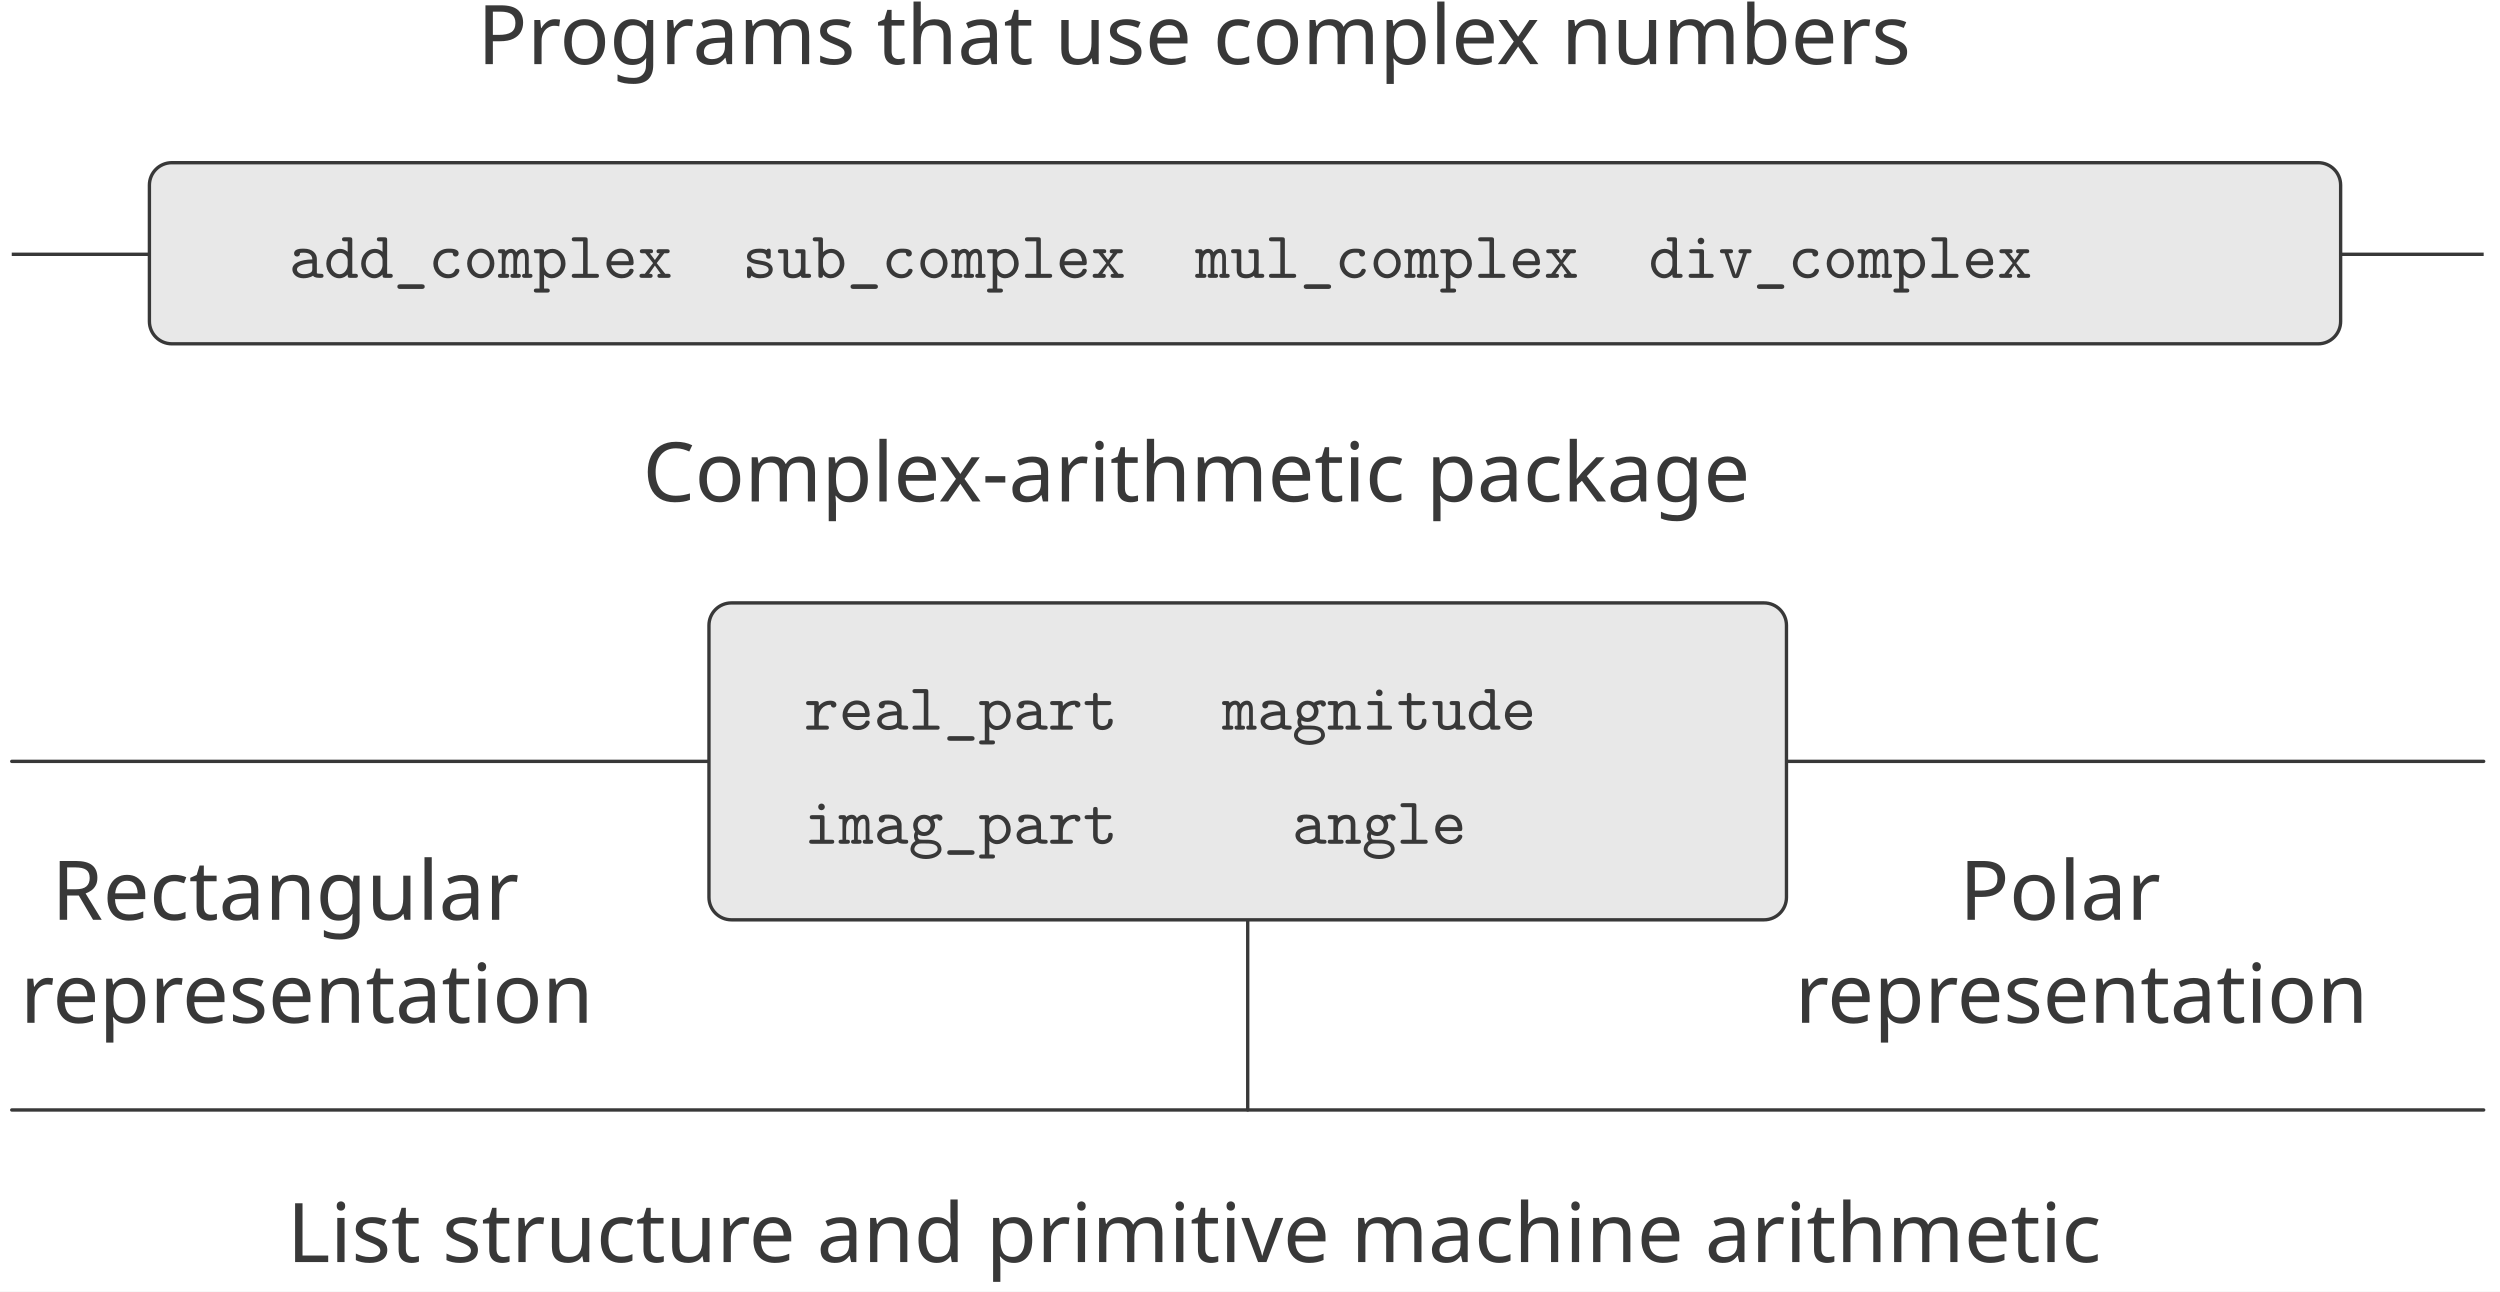
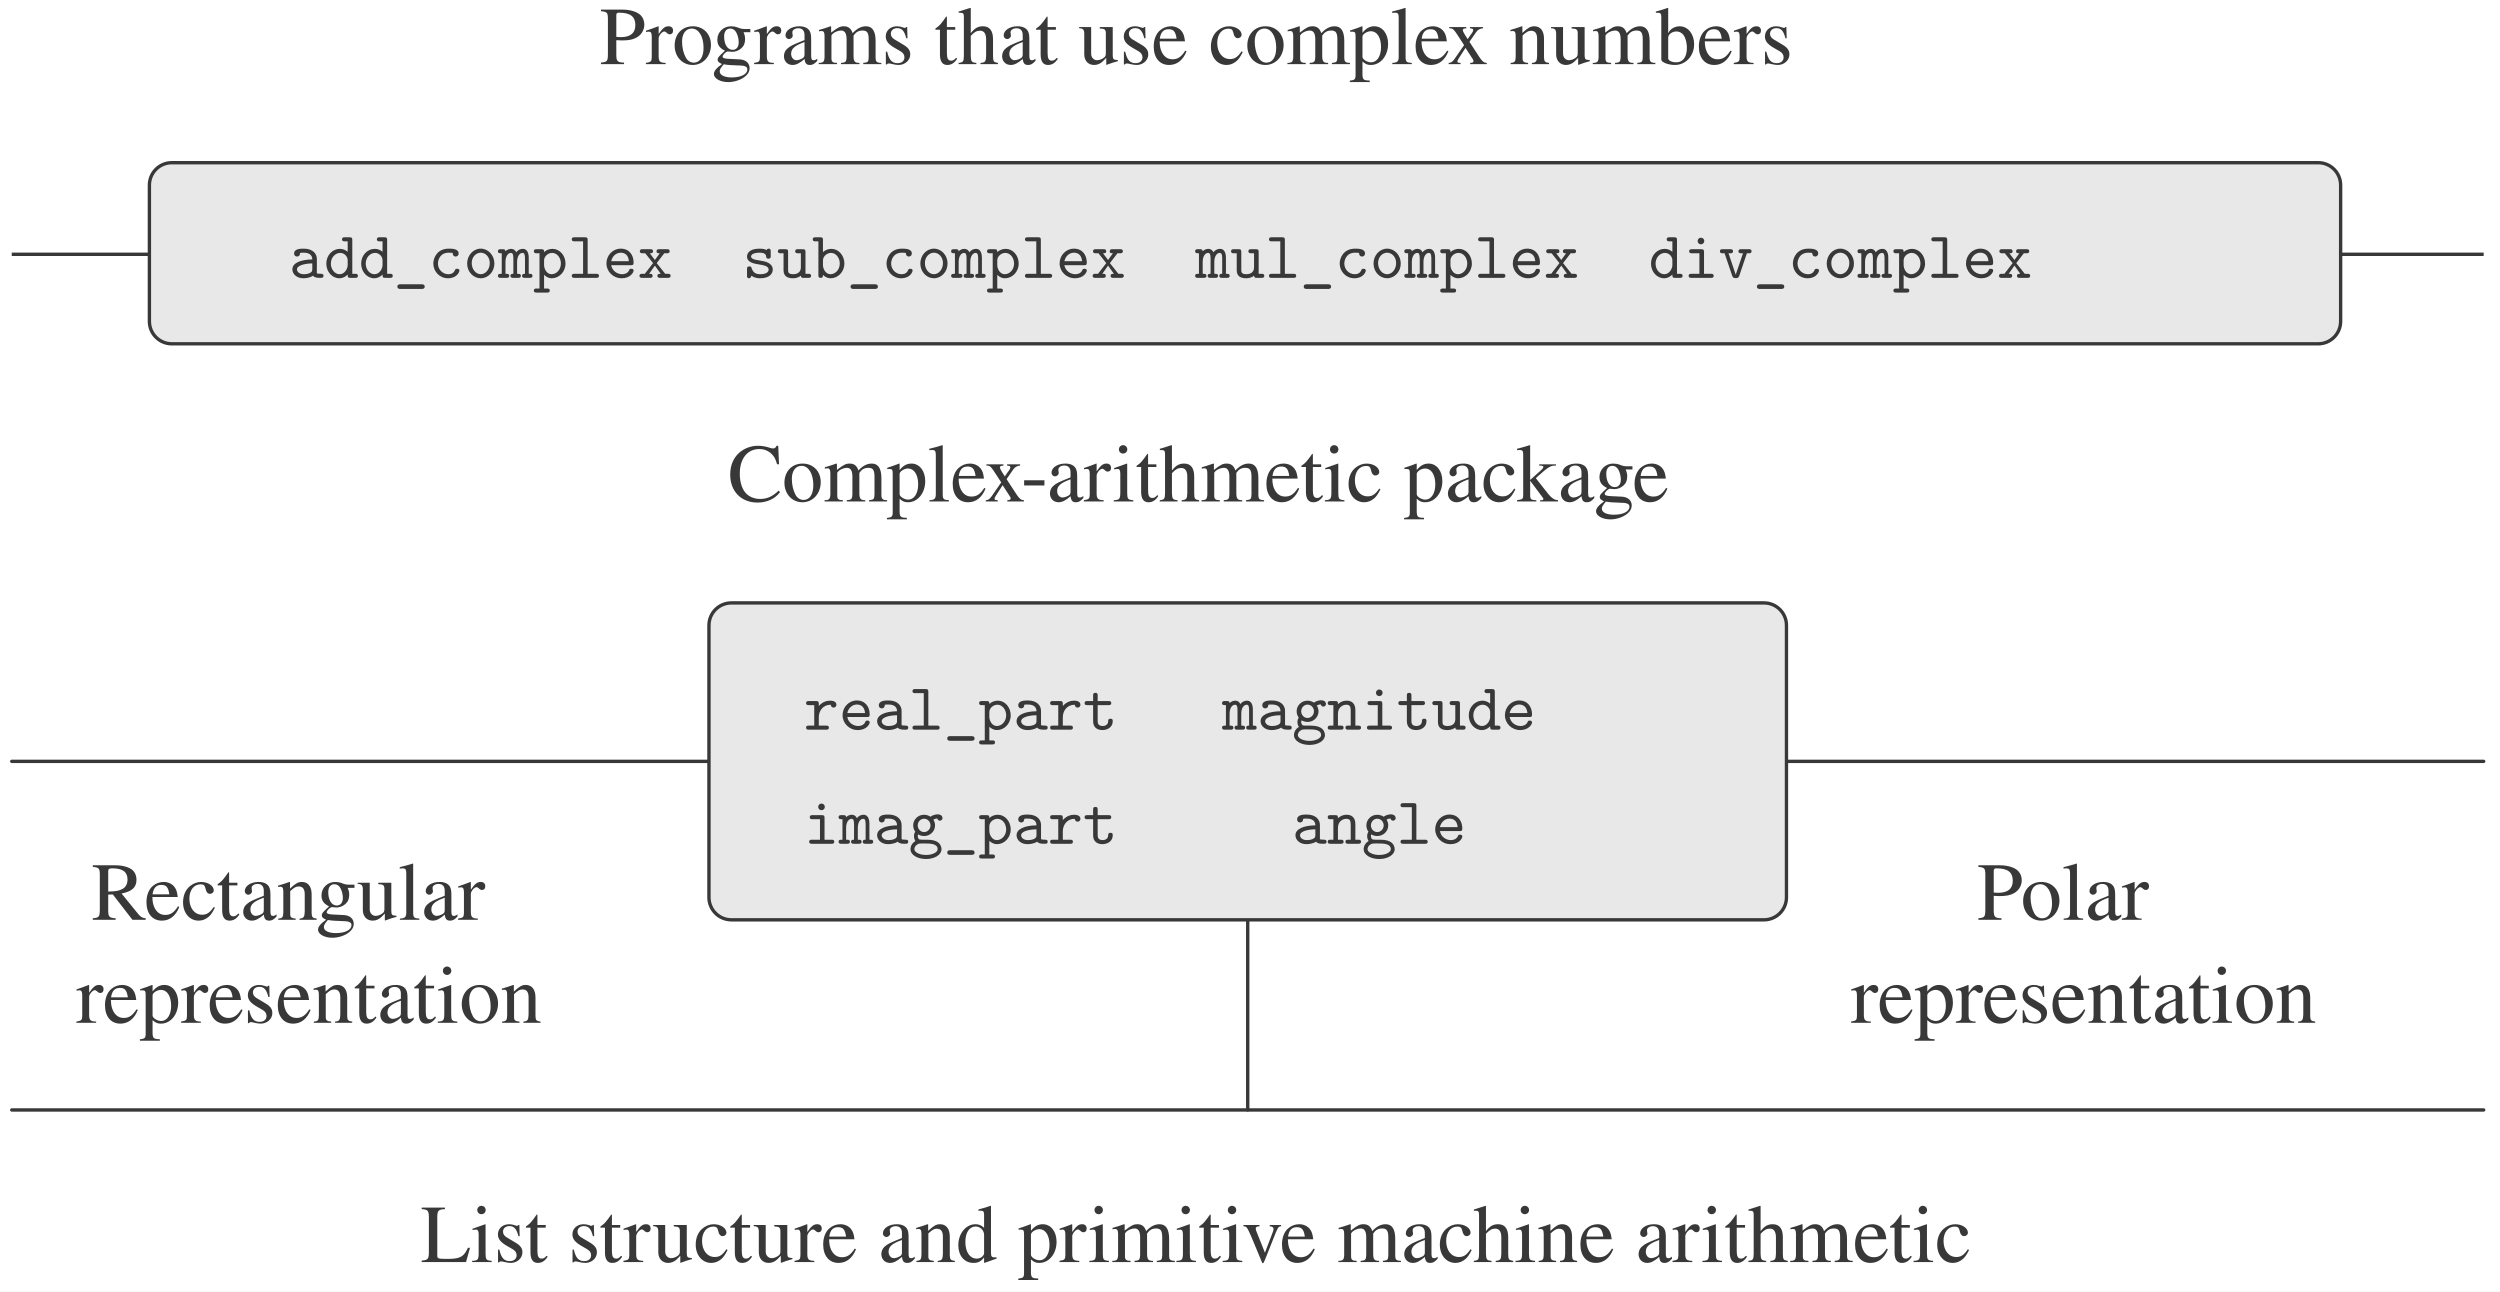
<svg xmlns="http://www.w3.org/2000/svg" version="1.1" preserveAspectRatio="xMinYMin meet" viewBox="0 0 753 389" id="svg2" style="display:inline" width="100%" height="100%">
  <defs id="defs4" />
  <rect width="100%" height="100%" fill="white" />
  <rect style="fill:#e8e8e8;fill-opacity:1;stroke:#383838;stroke-width:1.015;stroke-linecap:round;stroke-linejoin:round;stroke-miterlimit:4;stroke-opacity:1;stroke-dasharray:none;stroke-dashoffset:0" id="rect3796" y="49" x="45" ry="6.764" rx="6.764" height="54.556" width="659.999" />
  <path style="fill:none;stroke:#383838;stroke-width:1.015;stroke-linecap:butt;stroke-linejoin:round;stroke-miterlimit:4;stroke-opacity:1;stroke-dasharray:none" id="path3799" d="m 44.711,76.596 -41.171,0" />
  <path style="fill:none;stroke:#383838;stroke-width:1.015;stroke-linecap:round;stroke-linejoin:round;stroke-miterlimit:4;stroke-opacity:1;stroke-dasharray:none" id="path3819" d="m 3.539,229.323 210,0 m 324.545,0 210,0" />
  <path style="fill:none;stroke:#383838;stroke-width:1.015;stroke-linecap:round;stroke-linejoin:round;stroke-miterlimit:4;stroke-opacity:1;stroke-dasharray:none" id="path3819-0" d="m 3.539,334.323 744.544,0" />
  <path style="fill:none;stroke:#383838;stroke-width:1.015;stroke-linecap:round;stroke-linejoin:round;stroke-miterlimit:4;stroke-opacity:1;stroke-dasharray:none" id="path3839" d="m 375.812,277.05 0,57.273" />
  <rect style="fill:#e8e8e8;fill-opacity:1;stroke:#383838;stroke-width:1.015;stroke-linecap:round;stroke-linejoin:round;stroke-miterlimit:4;stroke-opacity:1;stroke-dasharray:none;stroke-dashoffset:0" id="rect3796-9" y="181.596" x="213.539" ry="6.764" rx="6.764" height="95.454" width="324.545" />
  <path style="fill:none;stroke:#383838;stroke-width:1.015;stroke-linecap:butt;stroke-linejoin:round;stroke-miterlimit:4;stroke-opacity:1;stroke-dasharray:none;display:inline" id="path3799-2" d="m 748.084,76.596 -42.987,0" />
  <g transform="translate(-51.70218,-53.44422)" id="layer3" style="display:inline">
    <text x="427.514" y="137.131" id="text3000" xml:space="preserve" style="font-style:normal;font-variant:normal;font-weight:normal;font-stretch:normal;font-size:20px;line-height:125%;font-family:Latin Modern Mono;-inkscape-font-specification:Sans;text-align:center;letter-spacing:0px;word-spacing:0px;text-anchor:middle;fill:#383838;fill-opacity:1;stroke:none">
      <tspan x="427.514" y="137.131" id="tspan3002">add_complex  sub_complex  mul_complex  div_complex</tspan>
    </text>
-     <text x="427.514" y="72.767" id="text3004" xml:space="preserve" style="font-style:normal;font-variant:normal;font-weight:normal;font-stretch:normal;font-size:24.818px;line-height:125%;font-family:'Linux Biolinum O';-inkscape-font-specification:'Linux Biolinum O';text-align:center;letter-spacing:0px;word-spacing:0px;text-anchor:middle;fill:#383838;fill-opacity:1;stroke:none">
+     <text x="427.514" y="72.767" id="text3004" xml:space="preserve" style="font-style:normal;font-variant:normal;font-weight:normal;font-stretch:normal;font-size:24.818px;line-height:125%;font-family:'Times';-inkscape-font-specification:'Times';text-align:center;letter-spacing:0px;word-spacing:0px;text-anchor:middle;fill:#383838;fill-opacity:1;stroke:none">
      <tspan x="427.514" y="72.767" id="tspan3006">Programs that use complex numbers</tspan>
    </text>
-     <text x="428.196" y="204.475" id="text3008" xml:space="preserve" style="font-style:normal;font-variant:normal;font-weight:normal;font-stretch:normal;font-size:24.818px;line-height:125%;font-family:'Linux Biolinum O';-inkscape-font-specification:'Linux Biolinum O';text-align:center;letter-spacing:0px;word-spacing:0px;text-anchor:middle;fill:#383838;fill-opacity:1;stroke:none">
+     <text x="428.196" y="204.475" id="text3008" xml:space="preserve" style="font-style:normal;font-variant:normal;font-weight:normal;font-stretch:normal;font-size:24.818px;line-height:125%;font-family:'Times';-inkscape-font-specification:'Times';text-align:center;letter-spacing:0px;word-spacing:0px;text-anchor:middle;fill:#383838;fill-opacity:1;stroke:none">
      <tspan x="428.196" y="204.475" id="tspan3010">Complex-arithmetic package</tspan>
    </text>
-     <text x="160.241" y="330.494" id="text3012" xml:space="preserve" style="font-style:normal;font-variant:normal;font-weight:normal;font-stretch:normal;font-size:24.818px;line-height:125%;font-family:'Linux Biolinum O';-inkscape-font-specification:'Linux Biolinum O';text-align:center;letter-spacing:0px;word-spacing:0px;text-anchor:middle;fill:#383838;fill-opacity:1;stroke:none">
+     <text x="160.241" y="330.494" id="text3012" xml:space="preserve" style="font-style:normal;font-variant:normal;font-weight:normal;font-stretch:normal;font-size:24.818px;line-height:125%;font-family:'Times';-inkscape-font-specification:'Times';text-align:center;letter-spacing:0px;word-spacing:0px;text-anchor:middle;fill:#383838;fill-opacity:1;stroke:none">
      <tspan x="160.241" y="330.494" id="tspan3014">Rectangular</tspan>
      <tspan x="160.241" y="361.517" id="tspan3016">representation</tspan>
    </text>
-     <text x="694.786" y="330.494" id="text3018" xml:space="preserve" style="font-style:normal;font-variant:normal;font-weight:normal;font-stretch:normal;font-size:24.818px;line-height:125%;font-family:'Linux Biolinum O';-inkscape-font-specification:'Linux Biolinum O';text-align:center;letter-spacing:0px;word-spacing:0px;text-anchor:middle;fill:#383838;fill-opacity:1;stroke:none">
+     <text x="694.786" y="330.494" id="text3018" xml:space="preserve" style="font-style:normal;font-variant:normal;font-weight:normal;font-stretch:normal;font-size:24.818px;line-height:125%;font-family:'Times';-inkscape-font-specification:'Times';text-align:center;letter-spacing:0px;word-spacing:0px;text-anchor:middle;fill:#383838;fill-opacity:1;stroke:none">
      <tspan x="694.786" y="330.494" id="tspan3020">Polar</tspan>
      <tspan x="694.786" y="361.517" id="tspan3022">representation</tspan>
    </text>
-     <text x="427.514" y="433.585" id="text3024" xml:space="preserve" style="font-style:normal;font-variant:normal;font-weight:normal;font-stretch:normal;font-size:24.818px;line-height:125%;font-family:'Linux Biolinum O';-inkscape-font-specification:'Linux Biolinum O';text-align:center;letter-spacing:0px;word-spacing:0px;text-anchor:middle;fill:#383838;fill-opacity:1;stroke:none">
+     <text x="427.514" y="433.585" id="text3024" xml:space="preserve" style="font-style:normal;font-variant:normal;font-weight:normal;font-stretch:normal;font-size:24.818px;line-height:125%;font-family:'Times';-inkscape-font-specification:'Times';text-align:center;letter-spacing:0px;word-spacing:0px;text-anchor:middle;fill:#383838;fill-opacity:1;stroke:none">
      <tspan x="427.514" y="433.585" id="tspan3026">List structure and primitive machine arithmetic</tspan>
    </text>
    <g transform="matrix(1.909088,0,0,1.909088,-164.3035,-132.1966)" id="g3783">
      <text x="240" y="212.362" id="text3104" xml:space="preserve" style="font-style:normal;font-variant:normal;font-weight:normal;font-stretch:normal;font-size:10.477px;line-height:125%;font-family:Latin Modern Mono;-inkscape-font-specification:Latin Modern Mono;text-align:start;letter-spacing:0px;word-spacing:0px;text-anchor:start;fill:#383838;fill-opacity:1;stroke:none">
        <tspan x="240" y="212.362" id="tspan3108">real_part</tspan>
      </text>
      <text x="240" y="230.362" id="text3112" xml:space="preserve" style="font-style:normal;font-variant:normal;font-weight:normal;font-stretch:normal;font-size:10.477px;line-height:125%;font-family:Latin Modern Mono;-inkscape-font-specification:Latin Modern Mono;text-align:start;letter-spacing:0px;word-spacing:0px;text-anchor:start;fill:#383838;fill-opacity:1;stroke:none">
        <tspan x="240" y="230.362" id="tspan3114">imag_part</tspan>
      </text>
      <text x="350" y="212.362" id="text3116" xml:space="preserve" style="font-style:normal;font-variant:normal;font-weight:normal;font-stretch:normal;font-size:10.477px;line-height:125%;font-family:Latin Modern Mono;-inkscape-font-specification:Latin Modern Mono;text-align:center;letter-spacing:0px;word-spacing:0px;text-anchor:middle;fill:#383838;fill-opacity:1;stroke:none">
        <tspan x="350" y="212.362" id="tspan3118">magnitude</tspan>
      </text>
      <text x="350" y="230.362" id="text3120" xml:space="preserve" style="font-style:normal;font-variant:normal;font-weight:normal;font-stretch:normal;font-size:10.477px;line-height:125%;font-family:Latin Modern Mono;-inkscape-font-specification:Latin Modern Mono;text-align:center;letter-spacing:0px;word-spacing:0px;text-anchor:middle;fill:#383838;fill-opacity:1;stroke:none">
        <tspan x="350" y="230.362" id="tspan3122">angle</tspan>
      </text>
    </g>
  </g>
</svg>
